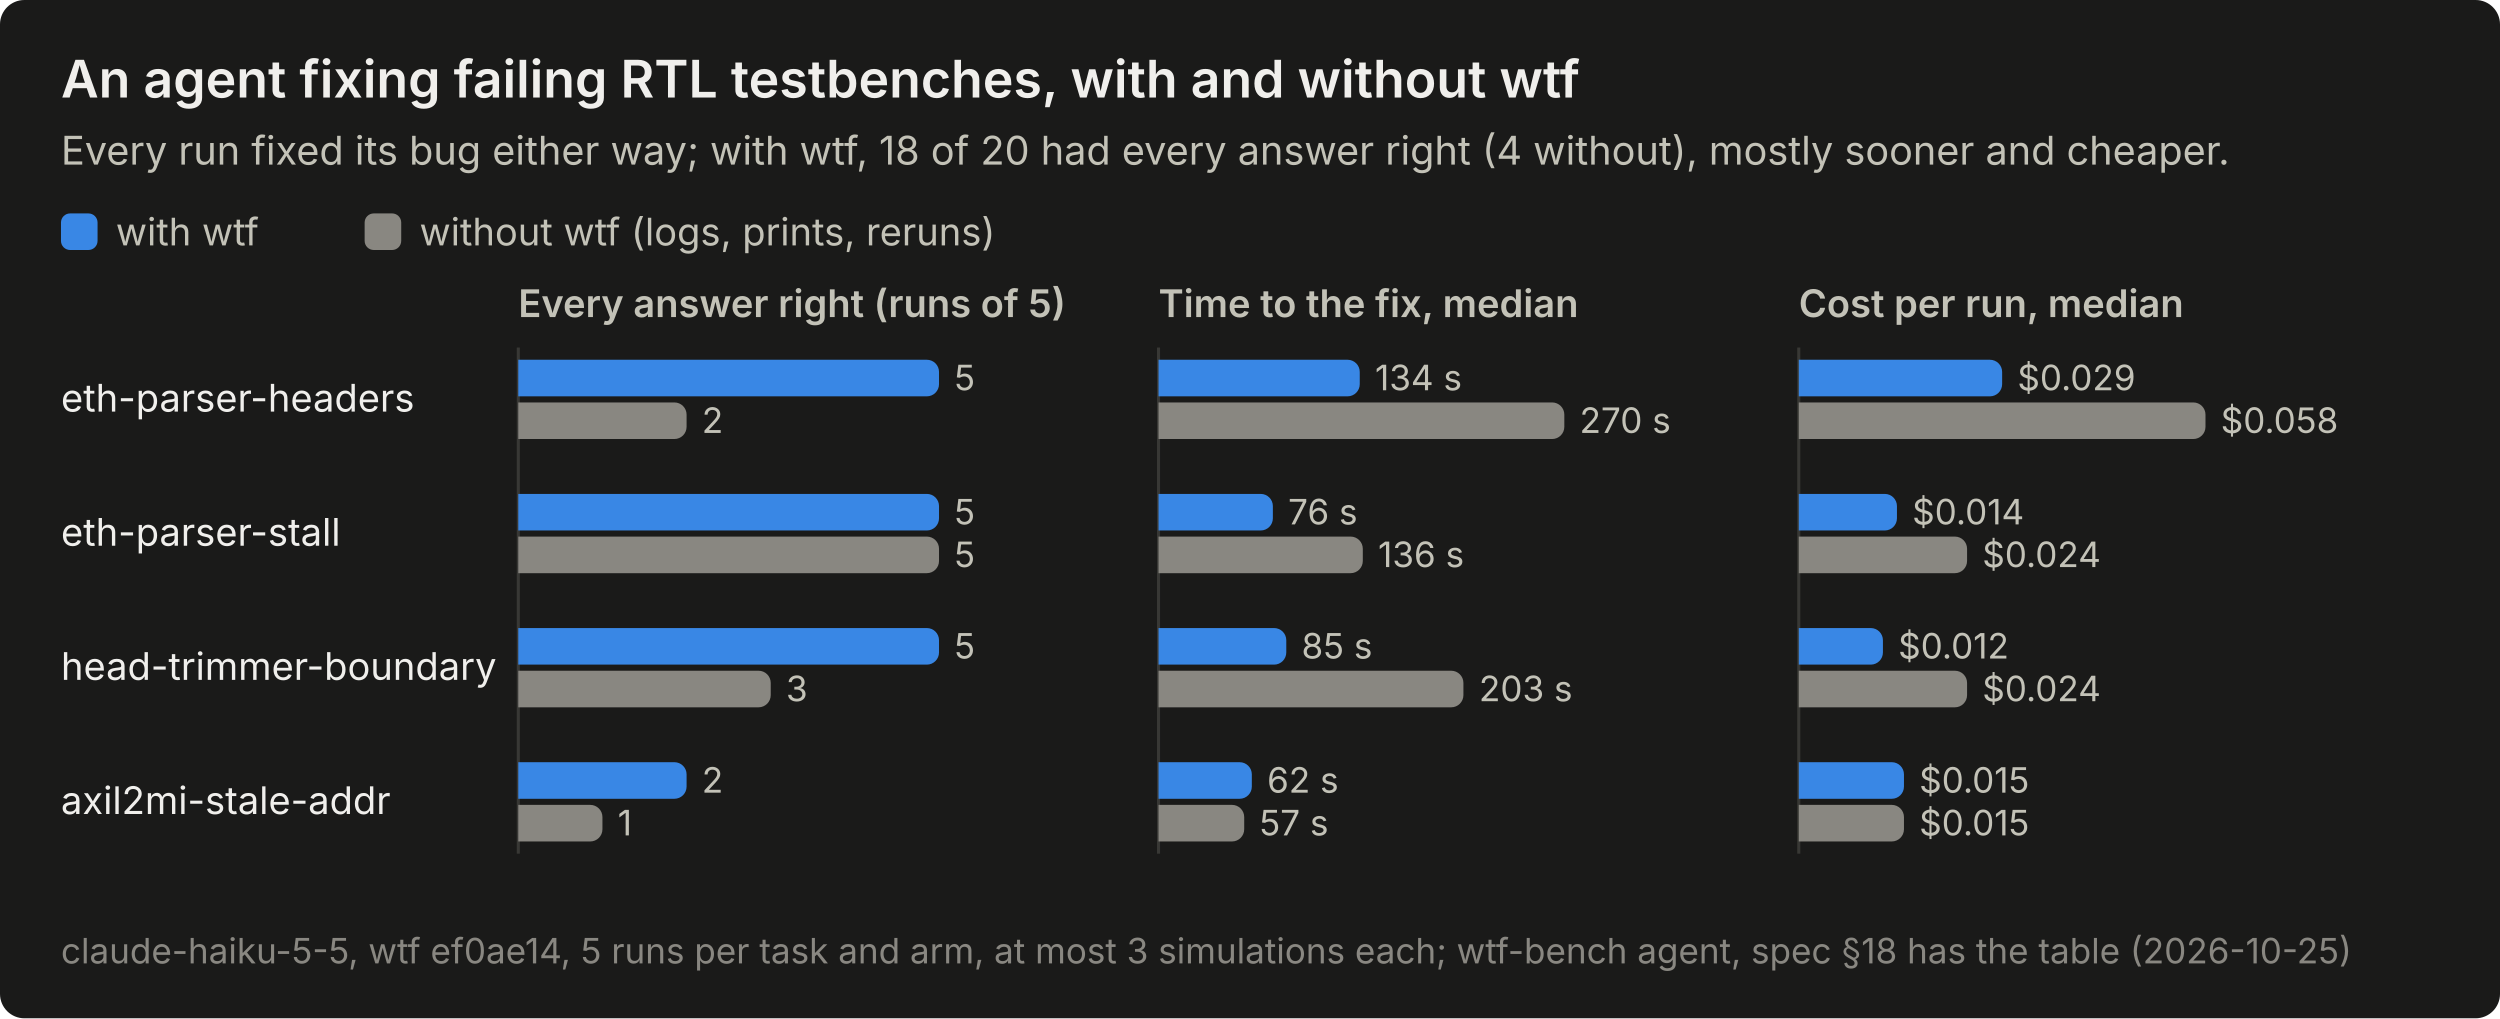
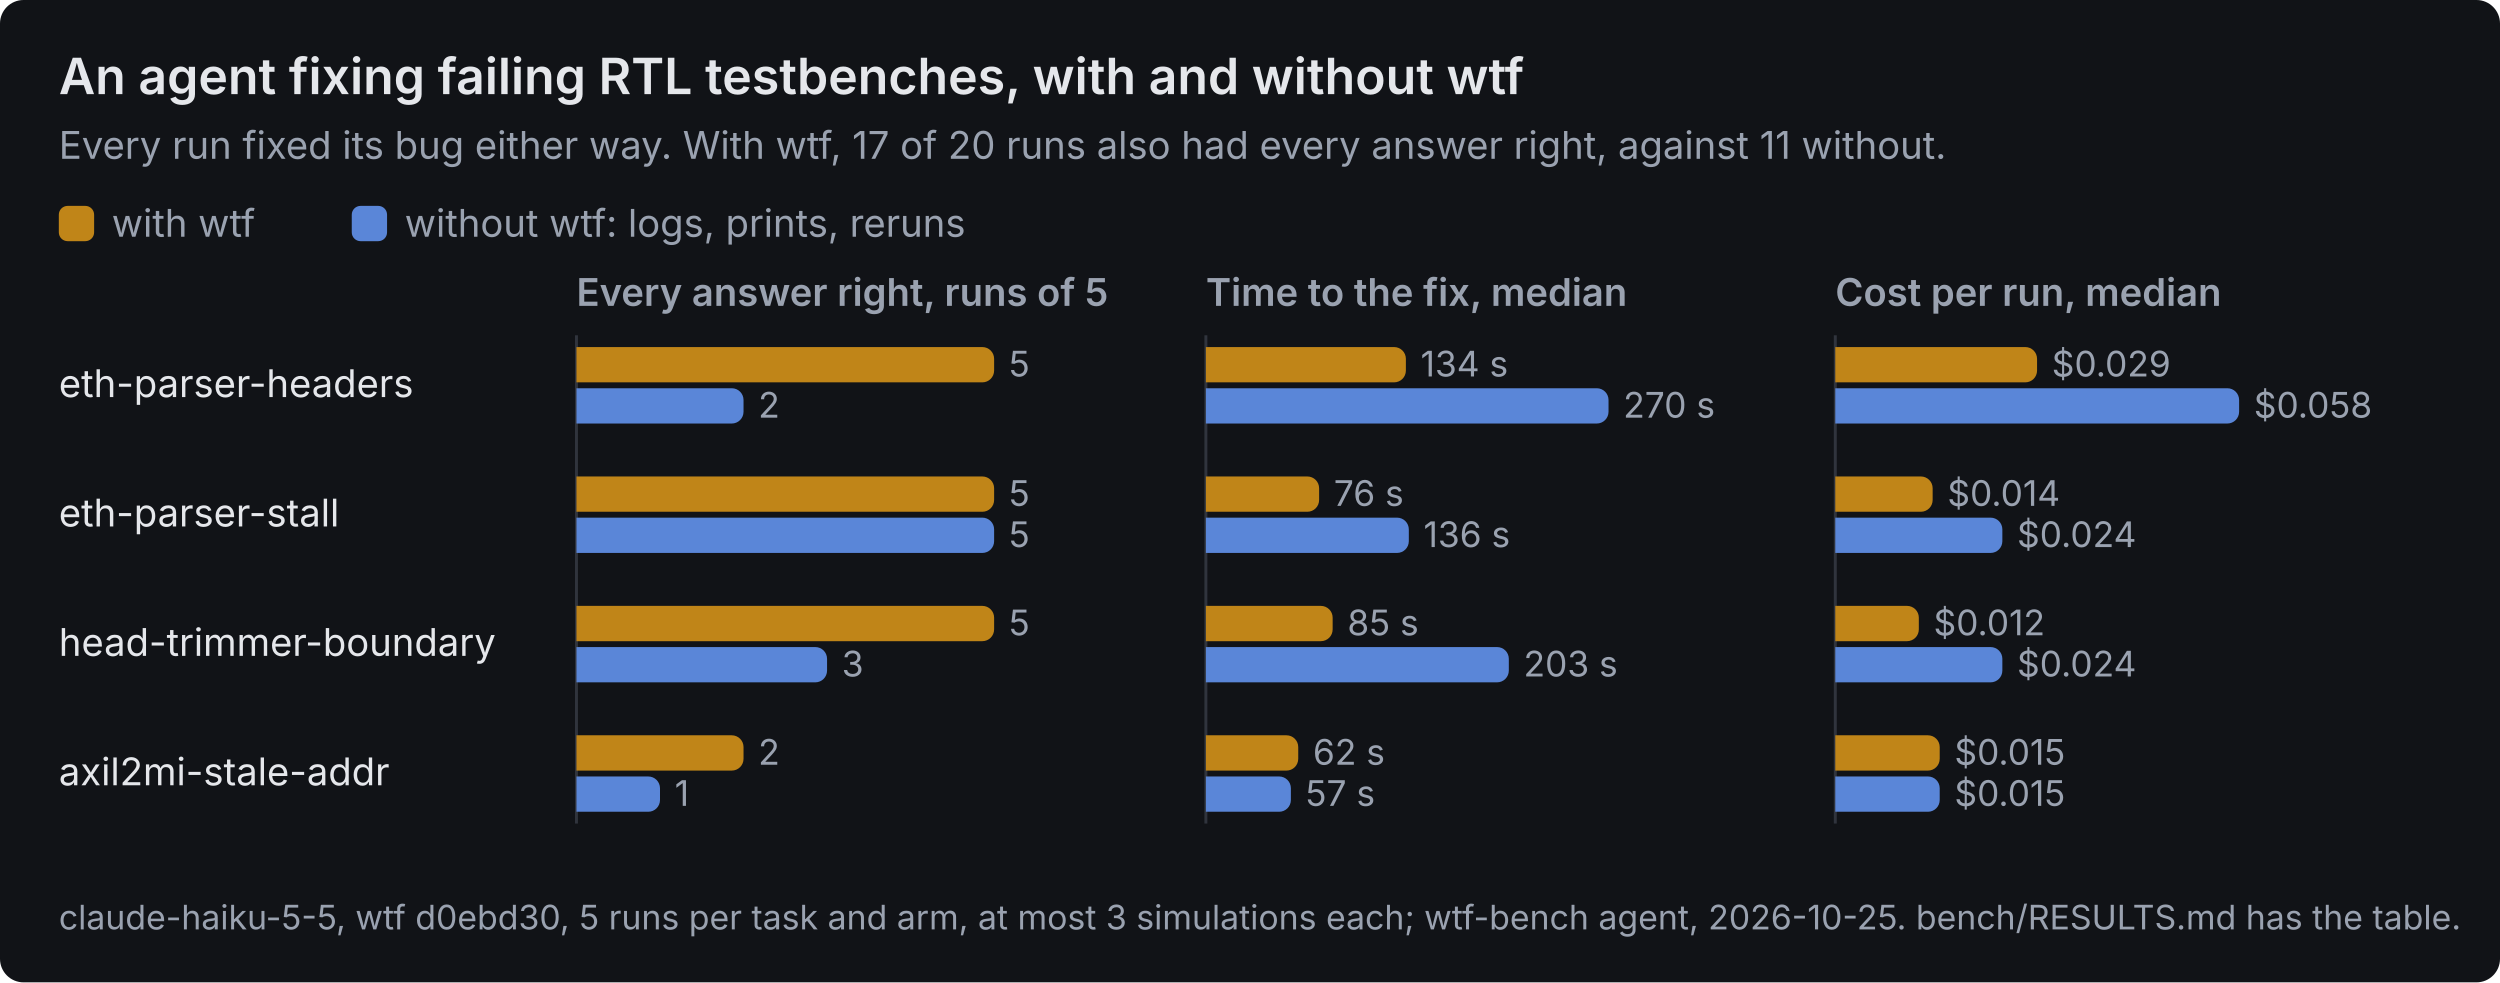
- <svg xmlns="http://www.w3.org/2000/svg" width="820" height="334" viewBox="0 0 820 334" font-family="system-ui, -apple-system, Segoe UI, sans-serif" role="img" aria-labelledby="t d">
-   <rect width="820" height="334" rx="8" fill="#1a1a19" />
-   <text x="20" y="32" font-size="17" font-weight="600" fill="#f0efec">An agent fixing failing RTL testbenches, with and without wtf</text>
-   <text x="20" y="54" font-size="13" fill="#c3c2b7">Every run fixed its bug either way; with wtf, 18 of 20 had every answer right (4 without), mostly sooner and cheaper.</text>
-   <rect x="20" y="70" width="12" height="12" rx="3" fill="#3987e5" />
-   <text x="38" y="80.5" font-size="12.5" fill="#c3c2b7">with wtf</text>
-   <rect x="119.6" y="70" width="12" height="12" rx="3" fill="#898781" />
-   <text x="137.6" y="80.5" font-size="12.5" fill="#c3c2b7">without wtf (logs, prints, reruns)</text>
-   <text x="20" y="135.0" font-size="12.5" fill="#f0efec">eth-parser-headers</text>
-   <text x="20" y="179.0" font-size="12.5" fill="#f0efec">eth-parser-stall</text>
-   <text x="20" y="223.0" font-size="12.5" fill="#f0efec">head-trimmer-boundary</text>
-   <text x="20" y="267.0" font-size="12.5" fill="#f0efec">axil2mi-stale-addr</text>
-   <text x="170" y="104" font-size="12.5" font-weight="600" fill="#c3c2b7">Every answer right (runs of 5)</text>
-   <line x1="170" y1="114" x2="170" y2="280" stroke="#383835" stroke-width="1" />
-   <path d="M170.0,118.0 h134.0 a4,4 0 0 1 4,4 v4.0 a4,4 0 0 1 -4,4 h-134.0 z" fill="#3987e5" />
-   <text x="313.0" y="128.0" font-size="11.5" fill="#c3c2b7">5</text>
-   <path d="M170.0,132.0 h51.2 a4,4 0 0 1 4,4 v4.0 a4,4 0 0 1 -4,4 h-51.2 z" fill="#898781" />
-   <text x="230.2" y="142.0" font-size="11.5" fill="#c3c2b7">2</text>
-   <path d="M170.0,162.0 h134.0 a4,4 0 0 1 4,4 v4.0 a4,4 0 0 1 -4,4 h-134.0 z" fill="#3987e5" />
-   <text x="313.0" y="172.0" font-size="11.5" fill="#c3c2b7">5</text>
-   <path d="M170.0,176.0 h134.0 a4,4 0 0 1 4,4 v4.0 a4,4 0 0 1 -4,4 h-134.0 z" fill="#898781" />
-   <text x="313.0" y="186.0" font-size="11.5" fill="#c3c2b7">5</text>
-   <path d="M170.0,206.0 h134.0 a4,4 0 0 1 4,4 v4.0 a4,4 0 0 1 -4,4 h-134.0 z" fill="#3987e5" />
-   <text x="313.0" y="216.0" font-size="11.5" fill="#c3c2b7">5</text>
-   <path d="M170.0,220.0 h78.8 a4,4 0 0 1 4,4 v4.0 a4,4 0 0 1 -4,4 h-78.8 z" fill="#898781" />
-   <text x="257.8" y="230.0" font-size="11.5" fill="#c3c2b7">3</text>
-   <path d="M170.0,250.0 h51.2 a4,4 0 0 1 4,4 v4.0 a4,4 0 0 1 -4,4 h-51.2 z" fill="#3987e5" />
-   <text x="230.2" y="260.0" font-size="11.5" fill="#c3c2b7">2</text>
-   <path d="M170.0,264.0 h23.6 a4,4 0 0 1 4,4 v4.0 a4,4 0 0 1 -4,4 h-23.6 z" fill="#898781" />
-   <text x="202.6" y="274.0" font-size="11.5" fill="#c3c2b7">1</text>
-   <text x="380" y="104" font-size="12.5" font-weight="600" fill="#c3c2b7">Time to the fix, median</text>
-   <line x1="380" y1="114" x2="380" y2="280" stroke="#383835" stroke-width="1" />
-   <path d="M380.0,118.0 h62.0 a4,4 0 0 1 4,4 v4.0 a4,4 0 0 1 -4,4 h-62.0 z" fill="#3987e5" />
-   <text x="451.0" y="128.0" font-size="11.5" fill="#c3c2b7">134 s</text>
-   <path d="M380.0,132.0 h129.1 a4,4 0 0 1 4,4 v4.0 a4,4 0 0 1 -4,4 h-129.1 z" fill="#898781" />
-   <text x="518.1" y="142.0" font-size="11.5" fill="#c3c2b7">270 s</text>
-   <path d="M380.0,162.0 h33.5 a4,4 0 0 1 4,4 v4.0 a4,4 0 0 1 -4,4 h-33.5 z" fill="#3987e5" />
-   <text x="422.5" y="172.0" font-size="11.5" fill="#c3c2b7">76 s</text>
-   <path d="M380.0,176.0 h63.0 a4,4 0 0 1 4,4 v4.0 a4,4 0 0 1 -4,4 h-63.0 z" fill="#898781" />
-   <text x="452.0" y="186.0" font-size="11.5" fill="#c3c2b7">136 s</text>
-   <path d="M380.0,206.0 h37.9 a4,4 0 0 1 4,4 v4.0 a4,4 0 0 1 -4,4 h-37.9 z" fill="#3987e5" />
-   <text x="426.9" y="216.0" font-size="11.5" fill="#c3c2b7">85 s</text>
-   <path d="M380.0,220.0 h96.0 a4,4 0 0 1 4,4 v4.0 a4,4 0 0 1 -4,4 h-96.0 z" fill="#898781" />
-   <text x="485.1" y="230.0" font-size="11.5" fill="#c3c2b7">203 s</text>
-   <path d="M380.0,250.0 h26.6 a4,4 0 0 1 4,4 v4.0 a4,4 0 0 1 -4,4 h-26.6 z" fill="#3987e5" />
-   <text x="415.6" y="260.0" font-size="11.5" fill="#c3c2b7">62 s</text>
-   <path d="M380.0,264.0 h24.1 a4,4 0 0 1 4,4 v4.0 a4,4 0 0 1 -4,4 h-24.1 z" fill="#898781" />
-   <text x="413.1" y="274.0" font-size="11.5" fill="#c3c2b7">57 s</text>
-   <text x="590" y="104" font-size="12.5" font-weight="600" fill="#c3c2b7">Cost per run, median</text>
-   <line x1="590" y1="114" x2="590" y2="280" stroke="#383835" stroke-width="1" />
-   <path d="M590.0,118.0 h62.7 a4,4 0 0 1 4,4 v4.0 a4,4 0 0 1 -4,4 h-62.7 z" fill="#3987e5" />
-   <text x="661.7" y="128.0" font-size="11.5" fill="#c3c2b7">$0.029</text>
-   <path d="M590.0,132.0 h129.4 a4,4 0 0 1 4,4 v4.0 a4,4 0 0 1 -4,4 h-129.4 z" fill="#898781" />
-   <text x="728.4" y="142.0" font-size="11.5" fill="#c3c2b7">$0.058</text>
-   <path d="M590.0,162.0 h28.2 a4,4 0 0 1 4,4 v4.0 a4,4 0 0 1 -4,4 h-28.2 z" fill="#3987e5" />
-   <text x="627.2" y="172.0" font-size="11.5" fill="#c3c2b7">$0.014</text>
-   <path d="M590.0,176.0 h51.2 a4,4 0 0 1 4,4 v4.0 a4,4 0 0 1 -4,4 h-51.2 z" fill="#898781" />
-   <text x="650.2" y="186.0" font-size="11.5" fill="#c3c2b7">$0.024</text>
-   <path d="M590.0,206.0 h23.6 a4,4 0 0 1 4,4 v4.0 a4,4 0 0 1 -4,4 h-23.6 z" fill="#3987e5" />
-   <text x="622.6" y="216.0" font-size="11.5" fill="#c3c2b7">$0.012</text>
-   <path d="M590.0,220.0 h51.2 a4,4 0 0 1 4,4 v4.0 a4,4 0 0 1 -4,4 h-51.2 z" fill="#898781" />
-   <text x="650.2" y="230.0" font-size="11.5" fill="#c3c2b7">$0.024</text>
-   <path d="M590.0,250.0 h30.5 a4,4 0 0 1 4,4 v4.0 a4,4 0 0 1 -4,4 h-30.5 z" fill="#3987e5" />
-   <text x="629.5" y="260.0" font-size="11.5" fill="#c3c2b7">$0.015</text>
-   <path d="M590.0,264.0 h30.5 a4,4 0 0 1 4,4 v4.0 a4,4 0 0 1 -4,4 h-30.5 z" fill="#898781" />
-   <text x="629.5" y="274.0" font-size="11.5" fill="#c3c2b7">$0.015</text>
-   <text x="20" y="316" font-size="11.5" fill="#898781">claude-haiku-5-5, wtf ef0ae14, 5 runs per task and arm, at most 3 simulations each; wtf-bench agent, spec §18 has the table (2026-10-25)</text>
+ <svg xmlns="http://www.w3.org/2000/svg" width="850" height="334" viewBox="0 0 850 334" font-family="system-ui, -apple-system, Segoe UI, sans-serif" role="img" aria-labelledby="bt bd">
+   <rect width="850" height="334" rx="8" fill="#111317" />
+   <text x="20" y="32" font-size="17" font-weight="600" fill="#e5e7eb">An agent fixing failing RTL testbenches, with and without wtf</text>
+   <text x="20" y="54" font-size="13" fill="#9aa2b0">Every run fixed its bug either way. With wtf, 17 of 20 runs also had every answer right, against 11 without.</text>
+   <rect x="20" y="70" width="12" height="12" rx="3" fill="#c08518" />
+   <text x="38" y="80.5" font-size="13" fill="#9aa2b0">with wtf</text>
+   <rect x="119.6" y="70" width="12" height="12" rx="3" fill="#5a86d8" />
+   <text x="137.6" y="80.5" font-size="13" fill="#9aa2b0">without wtf: logs, prints, reruns</text>
+   <text x="20" y="135.0" font-size="13" fill="#e5e7eb">eth-parser-headers</text>
+   <text x="20" y="179.0" font-size="13" fill="#e5e7eb">eth-parser-stall</text>
+   <text x="20" y="223.0" font-size="13" fill="#e5e7eb">head-trimmer-boundary</text>
+   <text x="20" y="267.0" font-size="13" fill="#e5e7eb">axil2mi-stale-addr</text>
+   <text x="196" y="104" font-size="13" font-weight="600" fill="#9aa2b0">Every answer right, runs of 5</text>
+   <line x1="196" y1="114" x2="196" y2="280" stroke="#30343d" stroke-width="1" />
+   <path d="M196.0,118.0 h138.0 a4,4 0 0 1 4,4 v4.0 a4,4 0 0 1 -4,4 h-138.0 z" fill="#c08518" />
+   <text x="343.0" y="128.0" font-size="12" fill="#9aa2b0">5</text>
+   <path d="M196.0,132.0 h52.8 a4,4 0 0 1 4,4 v4.0 a4,4 0 0 1 -4,4 h-52.8 z" fill="#5a86d8" />
+   <text x="257.8" y="142.0" font-size="12" fill="#9aa2b0">2</text>
+   <path d="M196.0,162.0 h138.0 a4,4 0 0 1 4,4 v4.0 a4,4 0 0 1 -4,4 h-138.0 z" fill="#c08518" />
+   <text x="343.0" y="172.0" font-size="12" fill="#9aa2b0">5</text>
+   <path d="M196.0,176.0 h138.0 a4,4 0 0 1 4,4 v4.0 a4,4 0 0 1 -4,4 h-138.0 z" fill="#5a86d8" />
+   <text x="343.0" y="186.0" font-size="12" fill="#9aa2b0">5</text>
+   <path d="M196.0,206.0 h138.0 a4,4 0 0 1 4,4 v4.0 a4,4 0 0 1 -4,4 h-138.0 z" fill="#c08518" />
+   <text x="343.0" y="216.0" font-size="12" fill="#9aa2b0">5</text>
+   <path d="M196.0,220.0 h81.2 a4,4 0 0 1 4,4 v4.0 a4,4 0 0 1 -4,4 h-81.2 z" fill="#5a86d8" />
+   <text x="286.2" y="230.0" font-size="12" fill="#9aa2b0">3</text>
+   <path d="M196.0,250.0 h52.8 a4,4 0 0 1 4,4 v4.0 a4,4 0 0 1 -4,4 h-52.8 z" fill="#c08518" />
+   <text x="257.8" y="260.0" font-size="12" fill="#9aa2b0">2</text>
+   <path d="M196.0,264.0 h24.4 a4,4 0 0 1 4,4 v4.0 a4,4 0 0 1 -4,4 h-24.4 z" fill="#5a86d8" />
+   <text x="229.4" y="274.0" font-size="12" fill="#9aa2b0">1</text>
+   <text x="410" y="104" font-size="13" font-weight="600" fill="#9aa2b0">Time to the fix, median</text>
+   <line x1="410" y1="114" x2="410" y2="280" stroke="#30343d" stroke-width="1" />
+   <path d="M410.0,118.0 h64.0 a4,4 0 0 1 4,4 v4.0 a4,4 0 0 1 -4,4 h-64.0 z" fill="#c08518" />
+   <text x="483.0" y="128.0" font-size="12" fill="#9aa2b0">134 s</text>
+   <path d="M410.0,132.0 h132.9 a4,4 0 0 1 4,4 v4.0 a4,4 0 0 1 -4,4 h-132.9 z" fill="#5a86d8" />
+   <text x="551.9" y="142.0" font-size="12" fill="#9aa2b0">270 s</text>
+   <path d="M410.0,162.0 h34.5 a4,4 0 0 1 4,4 v4.0 a4,4 0 0 1 -4,4 h-34.5 z" fill="#c08518" />
+   <text x="453.5" y="172.0" font-size="12" fill="#9aa2b0">76 s</text>
+   <path d="M410.0,176.0 h65.0 a4,4 0 0 1 4,4 v4.0 a4,4 0 0 1 -4,4 h-65.0 z" fill="#5a86d8" />
+   <text x="484.0" y="186.0" font-size="12" fill="#9aa2b0">136 s</text>
+   <path d="M410.0,206.0 h39.1 a4,4 0 0 1 4,4 v4.0 a4,4 0 0 1 -4,4 h-39.1 z" fill="#c08518" />
+   <text x="458.1" y="216.0" font-size="12" fill="#9aa2b0">85 s</text>
+   <path d="M410.0,220.0 h99.0 a4,4 0 0 1 4,4 v4.0 a4,4 0 0 1 -4,4 h-99.0 z" fill="#5a86d8" />
+   <text x="518.0" y="230.0" font-size="12" fill="#9aa2b0">203 s</text>
+   <path d="M410.0,250.0 h27.4 a4,4 0 0 1 4,4 v4.0 a4,4 0 0 1 -4,4 h-27.4 z" fill="#c08518" />
+   <text x="446.4" y="260.0" font-size="12" fill="#9aa2b0">62 s</text>
+   <path d="M410.0,264.0 h24.9 a4,4 0 0 1 4,4 v4.0 a4,4 0 0 1 -4,4 h-24.9 z" fill="#5a86d8" />
+   <text x="443.9" y="274.0" font-size="12" fill="#9aa2b0">57 s</text>
+   <text x="624" y="104" font-size="13" font-weight="600" fill="#9aa2b0">Cost per run, median</text>
+   <line x1="624" y1="114" x2="624" y2="280" stroke="#30343d" stroke-width="1" />
+   <path d="M624.0,118.0 h64.6 a4,4 0 0 1 4,4 v4.0 a4,4 0 0 1 -4,4 h-64.6 z" fill="#c08518" />
+   <text x="697.6" y="128.0" font-size="12" fill="#9aa2b0">$0.029</text>
+   <path d="M624.0,132.0 h133.3 a4,4 0 0 1 4,4 v4.0 a4,4 0 0 1 -4,4 h-133.3 z" fill="#5a86d8" />
+   <text x="766.3" y="142.0" font-size="12" fill="#9aa2b0">$0.058</text>
+   <path d="M624.0,162.0 h29.1 a4,4 0 0 1 4,4 v4.0 a4,4 0 0 1 -4,4 h-29.1 z" fill="#c08518" />
+   <text x="662.1" y="172.0" font-size="12" fill="#9aa2b0">$0.014</text>
+   <path d="M624.0,176.0 h52.8 a4,4 0 0 1 4,4 v4.0 a4,4 0 0 1 -4,4 h-52.8 z" fill="#5a86d8" />
+   <text x="685.8" y="186.0" font-size="12" fill="#9aa2b0">$0.024</text>
+   <path d="M624.0,206.0 h24.4 a4,4 0 0 1 4,4 v4.0 a4,4 0 0 1 -4,4 h-24.4 z" fill="#c08518" />
+   <text x="657.4" y="216.0" font-size="12" fill="#9aa2b0">$0.012</text>
+   <path d="M624.0,220.0 h52.8 a4,4 0 0 1 4,4 v4.0 a4,4 0 0 1 -4,4 h-52.8 z" fill="#5a86d8" />
+   <text x="685.8" y="230.0" font-size="12" fill="#9aa2b0">$0.024</text>
+   <path d="M624.0,250.0 h31.5 a4,4 0 0 1 4,4 v4.0 a4,4 0 0 1 -4,4 h-31.5 z" fill="#c08518" />
+   <text x="664.5" y="260.0" font-size="12" fill="#9aa2b0">$0.015</text>
+   <path d="M624.0,264.0 h31.5 a4,4 0 0 1 4,4 v4.0 a4,4 0 0 1 -4,4 h-31.5 z" fill="#5a86d8" />
+   <text x="664.5" y="274.0" font-size="12" fill="#9aa2b0">$0.015</text>
+   <text x="20" y="316" font-size="11.5" fill="#9aa2b0">claude-haiku-5-5, wtf d0ebd30, 5 runs per task and arm, at most 3 simulations each; wtf-bench agent, 2026-10-25. bench/RESULTS.md has the table.</text>
</svg>
